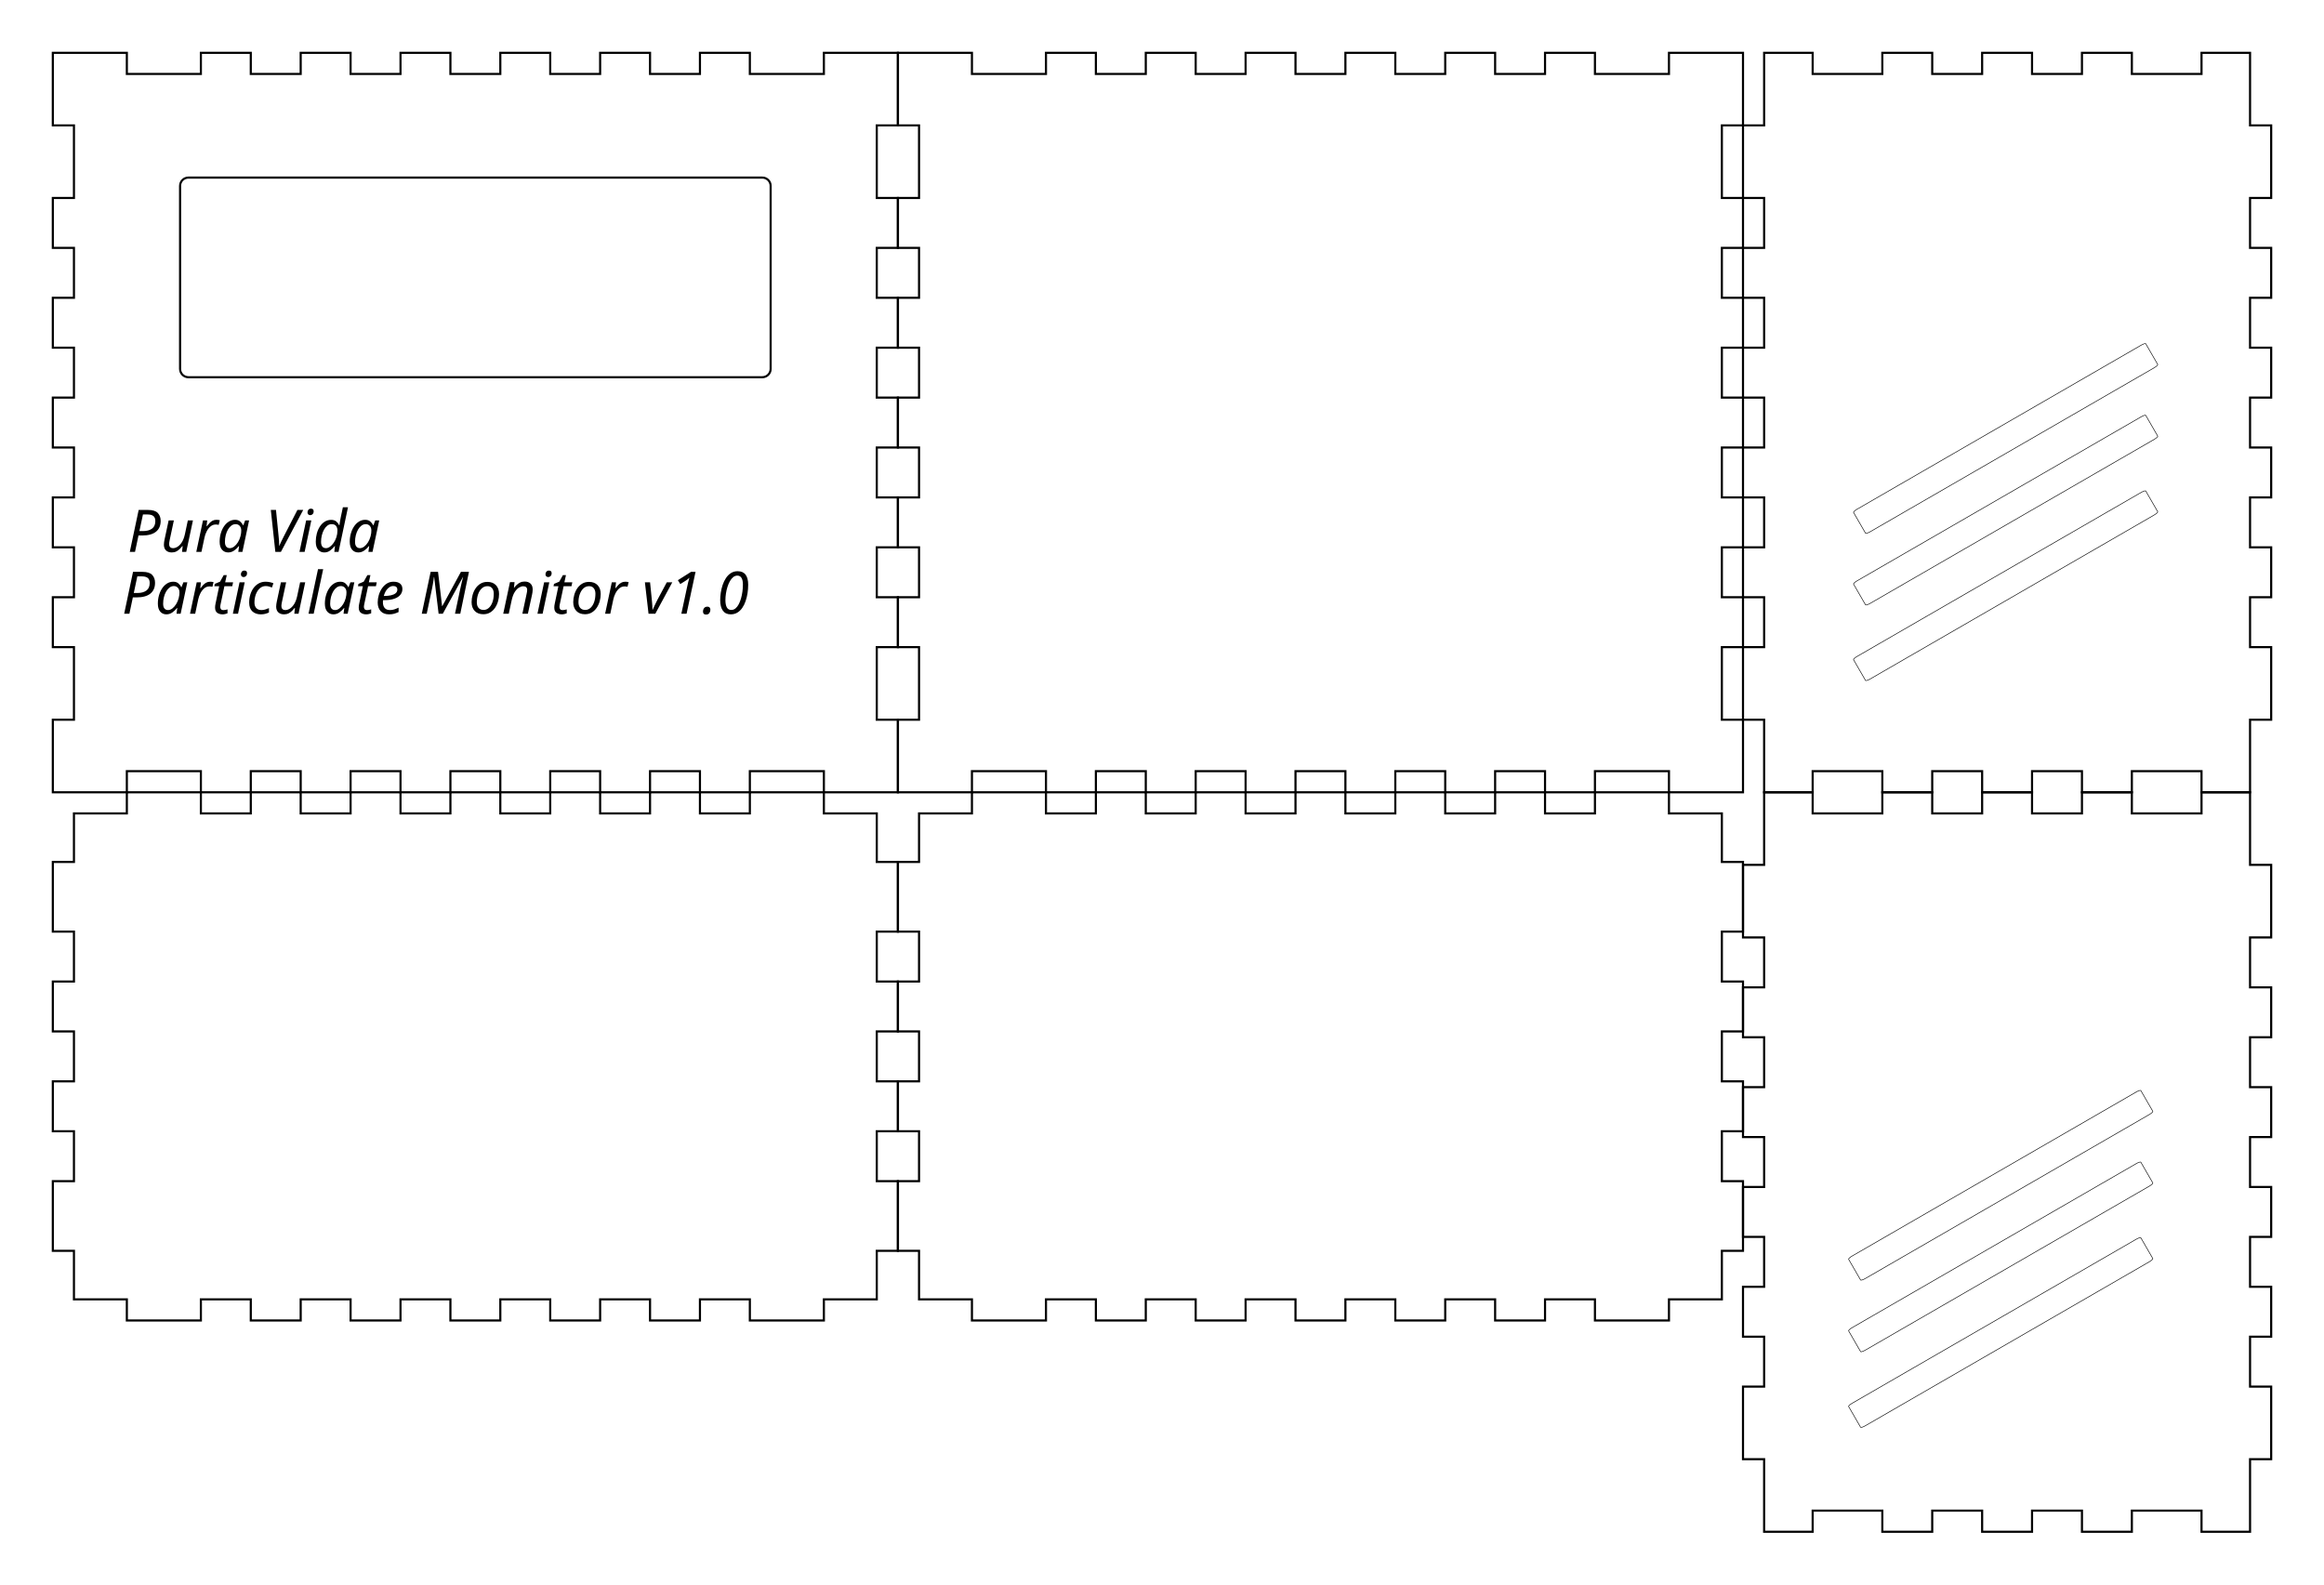
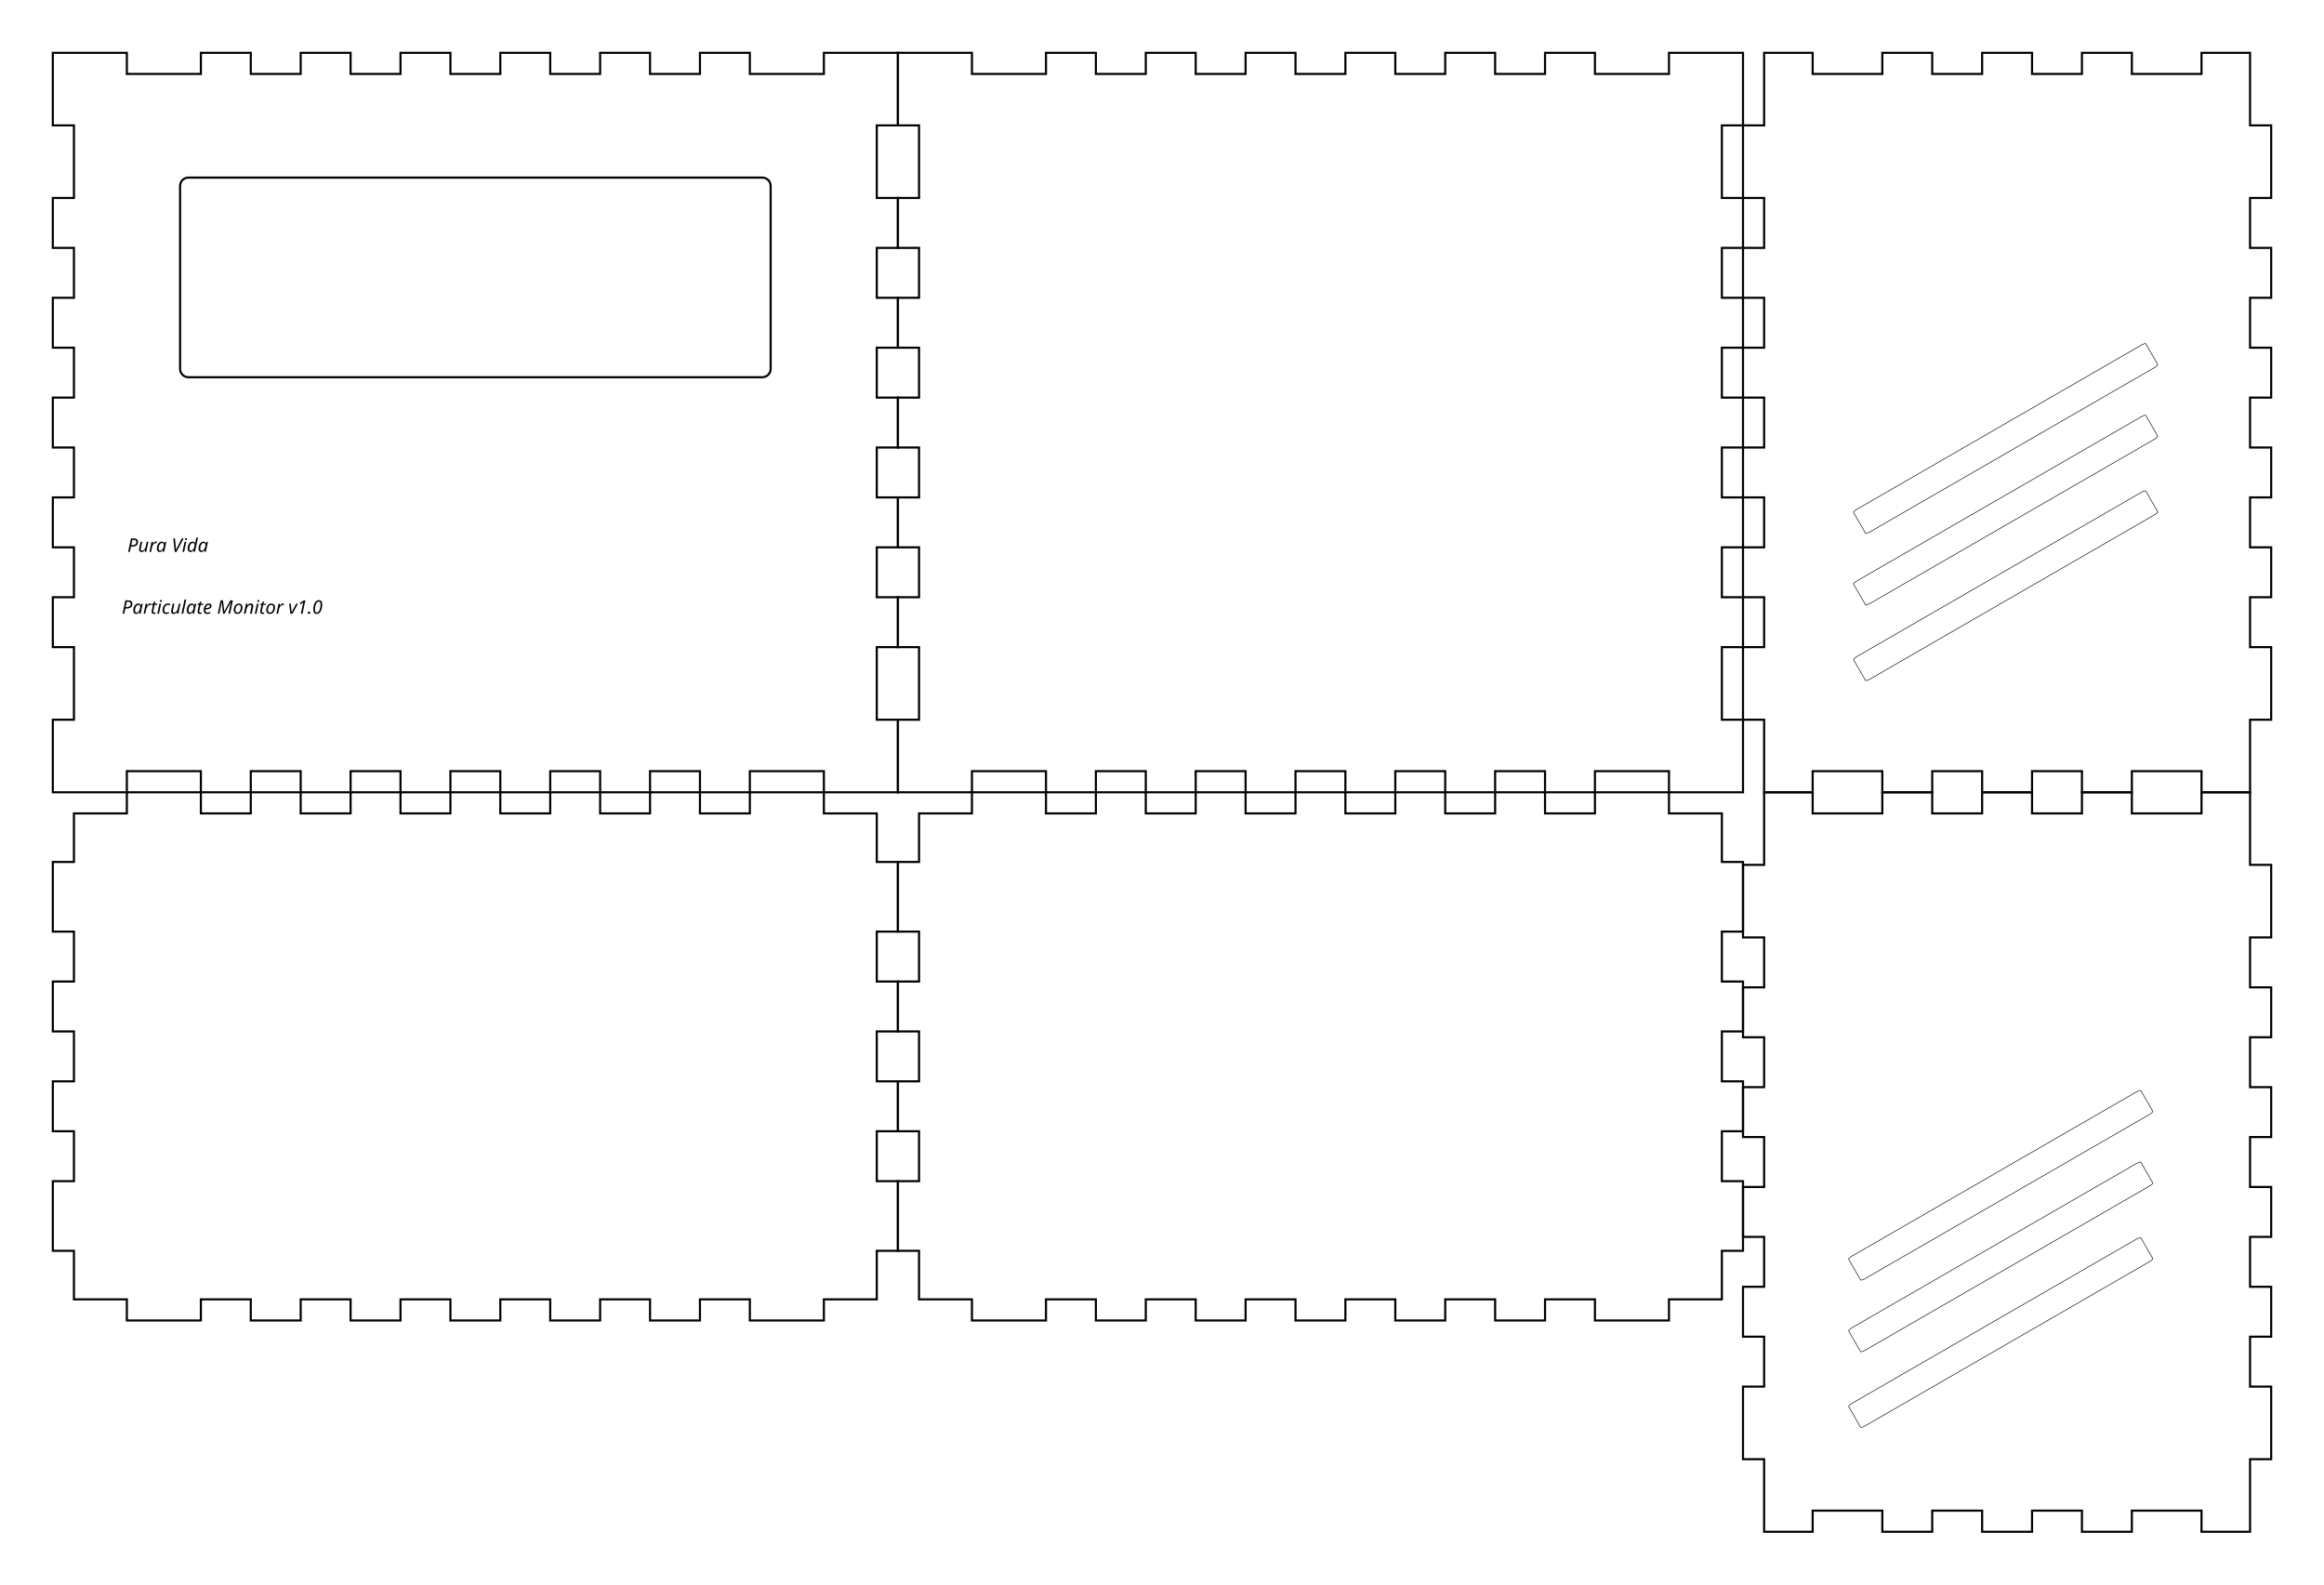
<svg xmlns="http://www.w3.org/2000/svg" version="1.1" width="990" height="675" viewBox="0 0 990.001 675.001" id="svg2">
  <defs id="defs54" />
  <g transform="translate(22.50002,22.49956)" id="g4">
    <polygon style="fill:none;stroke:#000000;stroke-width:0.9" points="84.331,9 105.591,9 105.591,0 126.85,0 126.85,9 148.11,9 148.11,0 169.37,0 169.37,9 190.63,9 190.63,0 211.89,0 211.89,9 233.15,9 233.15,0 254.41,0 254.41,9 275.67,9 275.67,0 296.929,0 296.929,9 328.465,9 328.465,0 360,0 360,30.915 351,30.915 351,61.831 360,61.831 360,83.091 351,83.091 351,104.35 360,104.35 360,125.61 351,125.61 351,146.87 360,146.87 360,168.13 351,168.13 351,189.39 360,189.39 360,210.65 351,210.65 351,231.91 360,231.91 360,253.169 351,253.169 351,284.085 360,284.085 360,315 328.465,315 328.465,306 296.929,306 296.929,315 275.67,315 275.67,306 254.41,306 254.41,315 233.15,315 233.15,306 211.89,306 211.89,315 190.63,315 190.63,306 169.37,306 169.37,315 148.11,315 148.11,306 126.85,306 126.85,315 105.591,315 105.591,306 84.331,306 84.331,315 63.071,315 63.071,306 31.535,306 31.535,315 0,315 0,284.085 9,284.085 9,253.169 0,253.169 0,231.91 9,231.91 9,210.65 0,210.65 0,189.39 9,189.39 9,168.13 0,168.13 0,146.87 9,146.87 9,125.61 0,125.61 0,104.35 9,104.35 9,83.091 0,83.091 0,61.831 9,61.831 9,30.915 0,30.915 0,0 31.535,0 31.535,9 63.071,9 63.071,0 84.331,0 " id="polygon6" />
    <rect x="54.213" y="53.15" width="251.575" height="85.039" rx="3.543" ry="3.543" style="fill:none;stroke:#000000;stroke-width:0.9" id="rect8" />
    <g transform="matrix(0.02197267,0,0,0.02197267,-46.42286,32.36469)" id="g10">
      <text xml:space="preserve" style="font-size:1137.778px;font-style:italic;font-variant:normal;font-weight:normal;font-stretch:normal;line-height:125%;letter-spacing:0px;word-spacing:0px;fill:#000000;fill-opacity:1;stroke:none;font-family:Sans;-inkscape-font-specification:Sans Italic" x="3558.518" y="8201.815" id="text3033">
-         <tspan id="tspan3035" x="3558.518" y="8201.815">Pura Vida</tspan>
+         <tspan id="tspan3035" x="3558.518" y="8201.815" style="font-size:364.089px">Pura Vida</tspan>
      </text>
      <text xml:space="preserve" style="font-size:1820.445px;font-style:italic;font-variant:normal;font-weight:normal;font-stretch:normal;line-height:125%;letter-spacing:0px;word-spacing:0px;fill:#000000;fill-opacity:1;stroke:none;font-family:Sans;-inkscape-font-specification:Sans Italic" x="3449.41" y="9401.999" id="text3037">
-         <tspan id="tspan3039" x="3449.41" y="9401.999" style="font-size:1137.778px;font-style:italic;font-variant:normal;font-weight:normal;font-stretch:normal;font-family:Sans;-inkscape-font-specification:Sans Italic">Particulate Monitor v1.0</tspan>
+         <tspan id="tspan3039" x="3449.41" y="9401.999" style="font-size:364.089px;font-style:italic;font-variant:normal;font-weight:normal;font-stretch:normal;font-family:Sans;-inkscape-font-specification:Sans Italic">Particulate Monitor v1.0</tspan>
      </text>
    </g>
    <rect x="535.063" y="606.981" width="143.736" height="11.105" rx="2.024" ry="0.463" style="fill:none;stroke:#000000;stroke-width:0.246" id="rect8-3" transform="matrix(0.8660254,-0.5,0.5,0.8660254,0,0)" />
    <rect x="551.167" y="579.087" width="143.736" height="11.105" rx="2.024" ry="0.463" style="fill:none;stroke:#000000;stroke-width:0.246" id="rect8-3-1" transform="matrix(0.8660254,-0.5,0.5,0.8660254,0,0)" />
    <rect x="566.424" y="552.661" width="143.736" height="11.105" rx="2.024" ry="0.463" style="fill:none;stroke:#000000;stroke-width:0.246" id="rect8-3-1-5" transform="matrix(0.8660254,-0.5,0.5,0.8660254,0,0)" />
    <rect x="374.184" y="881.439" width="143.736" height="11.105" rx="2.024" ry="0.463" style="fill:none;stroke:#000000;stroke-width:0.246" id="rect8-3-3" transform="matrix(0.8660254,-0.5,0.5,0.8660254,0,0)" />
    <rect x="390.288" y="853.545" width="143.736" height="11.105" rx="2.024" ry="0.463" style="fill:none;stroke:#000000;stroke-width:0.246" id="rect8-3-1-7" transform="matrix(0.8660254,-0.5,0.5,0.8660254,0,0)" />
    <rect x="405.545" y="827.119" width="143.736" height="11.105" rx="2.024" ry="0.463" style="fill:none;stroke:#000000;stroke-width:0.246" id="rect8-3-1-5-7" transform="matrix(0.8660254,-0.5,0.5,0.8660254,0,0)" />
  </g>
  <g transform="translate(382.5003,22.49956)" id="g32">
    <polygon style="fill:none;stroke:#000000;stroke-width:0.9" points="84.331,9 105.591,9 105.591,0 126.85,0 126.85,9 148.11,9 148.11,0 169.37,0 169.37,9 190.63,9 190.63,0 211.89,0 211.89,9 233.15,9 233.15,0 254.41,0 254.41,9 275.67,9 275.67,0 296.929,0 296.929,9 328.465,9 328.465,0 360,0 360,30.915 351,30.915 351,61.831 360,61.831 360,83.091 351,83.091 351,104.35 360,104.35 360,125.61 351,125.61 351,146.87 360,146.87 360,168.13 351,168.13 351,189.39 360,189.39 360,210.65 351,210.65 351,231.91 360,231.91 360,253.169 351,253.169 351,284.085 360,284.085 360,315 328.465,315 328.465,306 296.929,306 296.929,315 275.67,315 275.67,306 254.41,306 254.41,315 233.15,315 233.15,306 211.89,306 211.89,315 190.63,315 190.63,306 169.37,306 169.37,315 148.11,315 148.11,306 126.85,306 126.85,315 105.591,315 105.591,306 84.331,306 84.331,315 63.071,315 63.071,306 31.535,306 31.535,315 0,315 0,284.085 9,284.085 9,253.169 0,253.169 0,231.91 9,231.91 9,210.65 0,210.65 0,189.39 9,189.39 9,168.13 0,168.13 0,146.87 9,146.87 9,125.61 0,125.61 0,104.35 9,104.35 9,83.091 0,83.091 0,61.831 9,61.831 9,30.915 0,30.915 0,0 31.535,0 31.535,9 63.071,9 63.071,0 84.331,0 " id="polygon34" />
  </g>
  <g transform="translate(742.5006,22.49956)" id="g36">
    <polygon style="fill:none;stroke:#000000;stroke-width:0.9" points="80.61,9 101.87,9 101.87,0 123.13,0 123.13,9 144.39,9 144.39,0 165.65,0 165.65,9 195.325,9 195.325,0 216,0 216,30.915 225,30.915 225,61.831 216,61.831 216,83.091 225,83.091 225,104.35 216,104.35 216,125.61 225,125.61 225,146.87 216,146.87 216,168.13 225,168.13 225,189.39 216,189.39 216,210.65 225,210.65 225,231.91 216,231.91 216,253.169 225,253.169 225,284.085 216,284.085 216,315 195.325,315 195.325,306 165.65,306 165.65,315 144.39,315 144.39,306 123.13,306 123.13,315 101.87,315 101.87,306 80.61,306 80.61,315 59.35,315 59.35,306 29.675,306 29.675,315 9,315 9,284.085 0,284.085 0,253.169 9,253.169 9,231.91 0,231.91 0,210.65 9,210.65 9,189.39 0,189.39 0,168.13 9,168.13 9,146.87 0,146.87 0,125.61 9,125.61 9,104.35 0,104.35 0,83.091 9,83.091 9,61.831 0,61.831 0,30.915 9,30.915 9,0 29.675,0 29.675,9 59.35,9 59.35,0 80.61,0 " id="polygon38" />
  </g>
  <g transform="translate(742.5006,337.5006)" id="g40">
    <polygon style="fill:none;stroke:#000000;stroke-width:0.9" points="80.61,9 101.87,9 101.87,0 123.13,0 123.13,9 144.39,9 144.39,0 165.65,0 165.65,9 195.325,9 195.325,0 216,0 216,30.915 225,30.915 225,61.831 216,61.831 216,83.091 225,83.091 225,104.35 216,104.35 216,125.61 225,125.61 225,146.87 216,146.87 216,168.13 225,168.13 225,189.39 216,189.39 216,210.65 225,210.65 225,231.91 216,231.91 216,253.169 225,253.169 225,284.085 216,284.085 216,315 195.325,315 195.325,306 165.65,306 165.65,315 144.39,315 144.39,306 123.13,306 123.13,315 101.87,315 101.87,306 80.61,306 80.61,315 59.35,315 59.35,306 29.675,306 29.675,315 9,315 9,284.085 0,284.085 0,253.169 9,253.169 9,231.91 0,231.91 0,210.65 9,210.65 9,189.39 0,189.39 0,168.13 9,168.13 9,146.87 0,146.87 0,125.61 9,125.61 9,104.35 0,104.35 0,83.091 9,83.091 9,61.831 0,61.831 0,30.915 9,30.915 9,0 29.675,0 29.675,9 59.35,9 59.35,0 80.61,0 " id="polygon42" />
  </g>
  <g transform="translate(22.50002,337.5006)" id="g44">
    <polygon style="fill:none;stroke:#000000;stroke-width:0.9" points="84.331,0 105.591,0 105.591,9 126.85,9 126.85,0 148.11,0 148.11,9 169.37,9 169.37,0 190.63,0 190.63,9 211.89,9 211.89,0 233.15,0 233.15,9 254.41,9 254.41,0 275.67,0 275.67,9 296.929,9 296.929,0 328.465,0 328.465,9 351,9 351,29.675 360,29.675 360,59.35 351,59.35 351,80.61 360,80.61 360,101.87 351,101.87 351,123.13 360,123.13 360,144.39 351,144.39 351,165.65 360,165.65 360,195.325 351,195.325 351,216 328.465,216 328.465,225 296.929,225 296.929,216 275.67,216 275.67,225 254.41,225 254.41,216 233.15,216 233.15,225 211.89,225 211.89,216 190.63,216 190.63,225 169.37,225 169.37,216 148.11,216 148.11,225 126.85,225 126.85,216 105.591,216 105.591,225 84.331,225 84.331,216 63.071,216 63.071,225 31.535,225 31.535,216 9,216 9,195.325 0,195.325 0,165.65 9,165.65 9,144.39 0,144.39 0,123.13 9,123.13 9,101.87 0,101.87 0,80.61 9,80.61 9,59.35 0,59.35 0,29.675 9,29.675 9,9 31.535,9 31.535,0 63.071,0 63.071,9 84.331,9 " id="polygon46" />
  </g>
  <g transform="translate(382.5003,337.5006)" id="g48">
    <polygon style="fill:none;stroke:#000000;stroke-width:0.9" points="84.331,0 105.591,0 105.591,9 126.85,9 126.85,0 148.11,0 148.11,9 169.37,9 169.37,0 190.63,0 190.63,9 211.89,9 211.89,0 233.15,0 233.15,9 254.41,9 254.41,0 275.67,0 275.67,9 296.929,9 296.929,0 328.465,0 328.465,9 351,9 351,29.675 360,29.675 360,59.35 351,59.35 351,80.61 360,80.61 360,101.87 351,101.87 351,123.13 360,123.13 360,144.39 351,144.39 351,165.65 360,165.65 360,195.325 351,195.325 351,216 328.465,216 328.465,225 296.929,225 296.929,216 275.67,216 275.67,225 254.41,225 254.41,216 233.15,216 233.15,225 211.89,225 211.89,216 190.63,216 190.63,225 169.37,225 169.37,216 148.11,216 148.11,225 126.85,225 126.85,216 105.591,216 105.591,225 84.331,225 84.331,216 63.071,216 63.071,225 31.535,225 31.535,216 9,216 9,195.325 0,195.325 0,165.65 9,165.65 9,144.39 0,144.39 0,123.13 9,123.13 9,101.87 0,101.87 0,80.61 9,80.61 9,59.35 0,59.35 0,29.675 9,29.675 9,9 31.535,9 31.535,0 63.071,0 63.071,9 84.331,9 " id="polygon50" />
  </g>
</svg>
